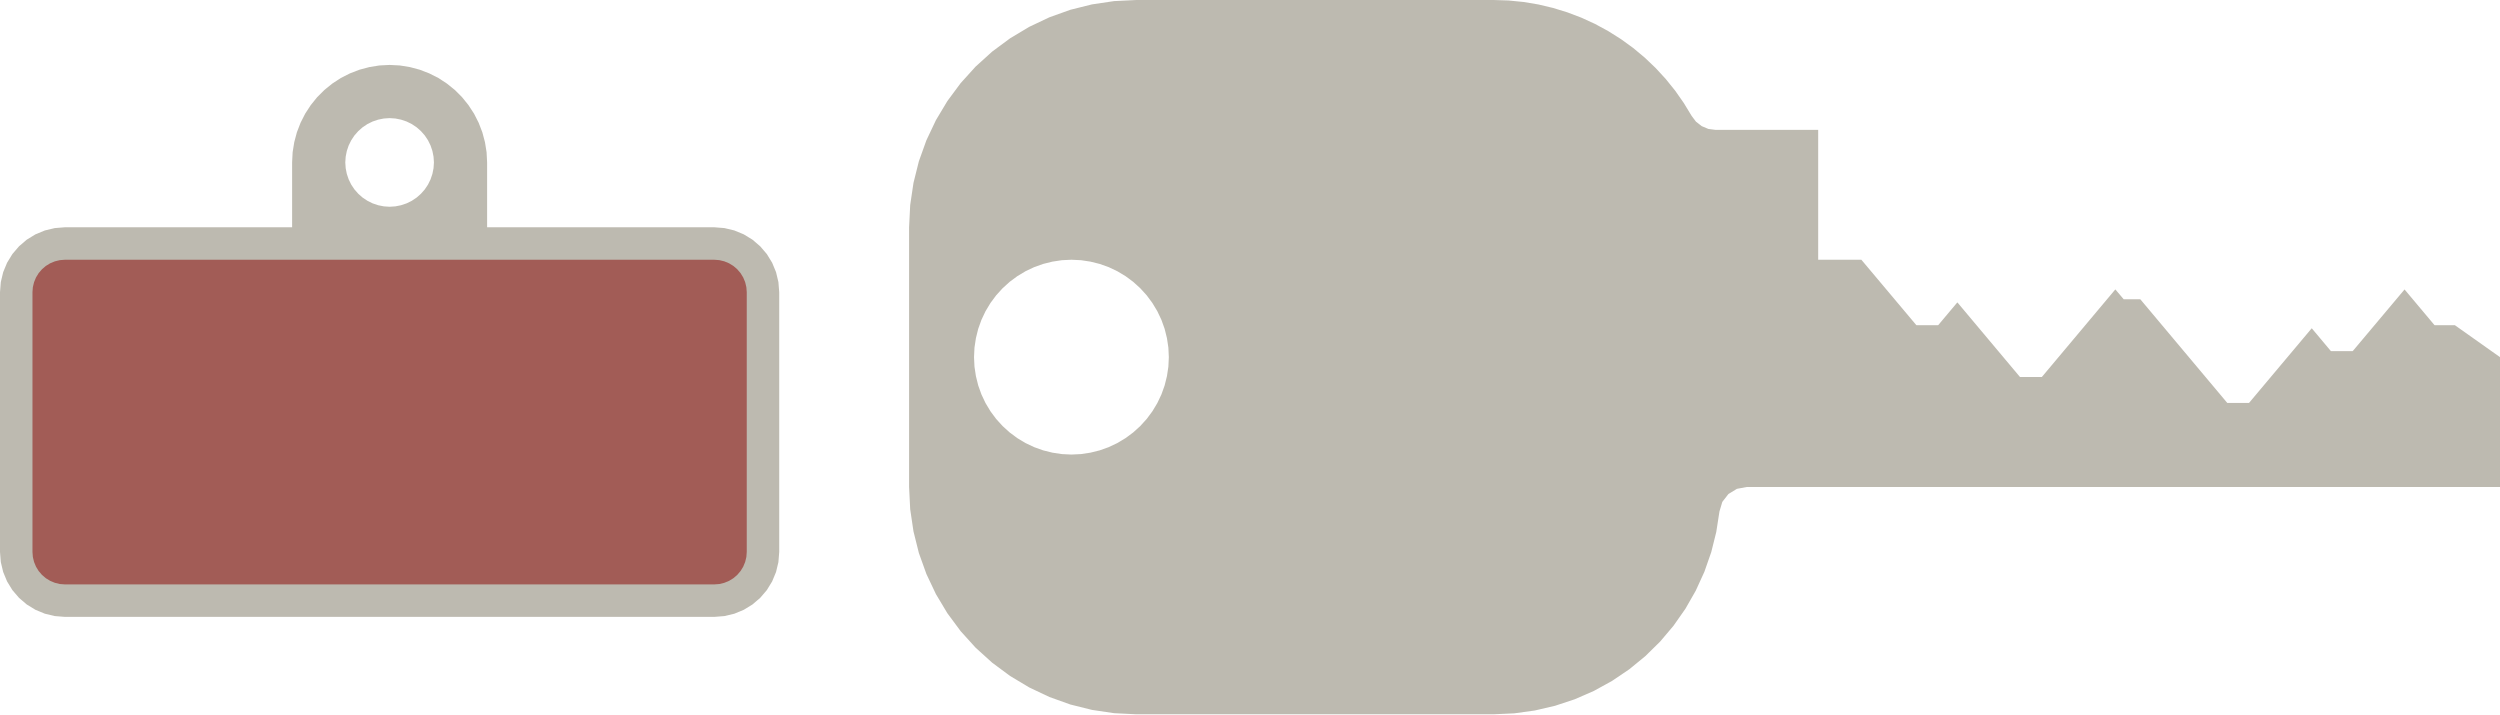
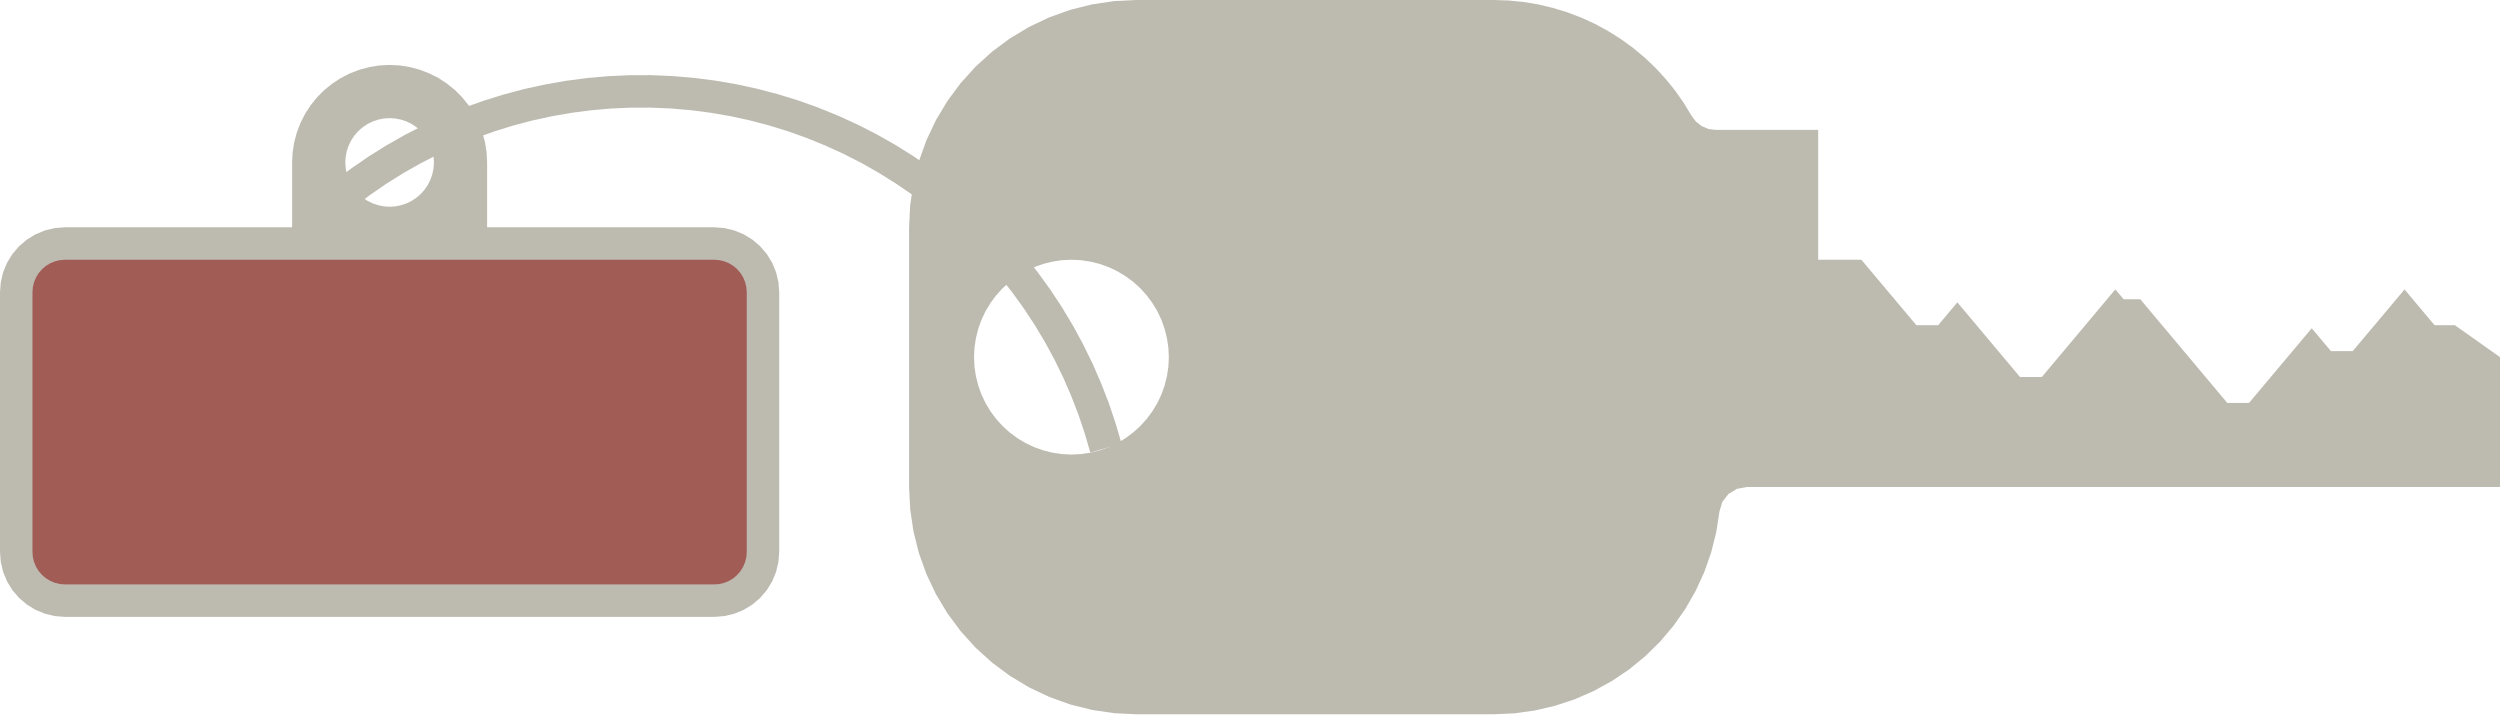
<svg xmlns="http://www.w3.org/2000/svg" width="77" height="22" viewBox="0 0 77 22">
+   <path id="ring" d="M9.62 6.821 L10.093 6.395 L10.585 5.99 L11.093 5.607 L11.617 5.246 L12.157 4.908 L12.71 4.594 L13.276 4.303 L13.855 4.037 L14.444 3.796 L15.043 3.581 L15.651 3.391 L16.266 3.228 L16.888 3.092 L17.515 2.982 L18.146 2.9 L18.78 2.844 L19.416 2.816 L20.053 2.815 L20.689 2.842 L21.323 2.896 L21.954 2.977 L22.582 3.085 L23.204 3.22 L23.819 3.381 L24.428 3.569 L25.027 3.783 L25.617 4.023 L26.196 4.287 L26.763 4.576 L27.317 4.89 L27.857 5.227 L28.382 5.586 L28.892 5.968 L29.384 6.372 L29.859 6.796 L30.315 7.24 L30.751 7.704 L31.167 8.185 L31.562 8.685 L31.935 9.2 L32.286 9.732 L32.613 10.277 L32.917 10.837 L33.197 11.409 L33.451 11.992 L33.681 12.586 L33.884 13.189 L34.062 13.8" fill="none" stroke="#BDBAB0" stroke-width="1" stroke-linejoin="round" />
  <path id="chip rim" d="M22 7 L22.313 7.025 L22.618 7.098 L22.908 7.218 L23.176 7.382 L23.414 7.586 L23.618 7.824 L23.782 8.092 L23.902 8.382 L23.975 8.687 L24 9 L24 17 L23.975 17.313 L23.902 17.618 L23.782 17.908 L23.618 18.176 L23.414 18.414 L23.176 18.618 L22.908 18.782 L22.618 18.902 L22.313 18.975 L22 19 L2 19 L1.687 18.975 L1.382 18.902 L1.092 18.782 L0.824 18.618 L0.586 18.414 L0.382 18.176 L0.218 17.908 L0.098 17.618 L0.025 17.313 L0 17 L0 9 L0.025 8.687 L0.098 8.382 L0.218 8.092 L0.382 7.824 L0.586 7.586 L0.824 7.382 L1.092 7.218 L1.382 7.098 L1.687 7.025 L2 7 Z" fill="#BDBAB0" fill-rule="evenodd" />
  <path id="chip tab" d="M15.003 8 L15.003 5.003 L14.987 4.689 L14.937 4.379 L14.856 4.075 L14.743 3.782 L14.601 3.502 L14.429 3.238 L14.232 2.994 L14.009 2.771 L13.765 2.574 L13.502 2.402 L13.221 2.26 L12.928 2.147 L12.624 2.066 L12.314 2.016 L12 2 L11.686 2.016 L11.376 2.066 L11.072 2.147 L10.779 2.26 L10.498 2.402 L10.235 2.574 L9.991 2.771 L9.768 2.994 L9.571 3.238 L9.399 3.502 L9.257 3.782 L9.144 4.075 L9.063 4.379 L9.013 4.689 L8.997 5.003 L8.997 8 Z M13.365 5.003 L13.353 5.181 L13.318 5.356 L13.261 5.525 L13.182 5.686 L13.083 5.834 L12.965 5.968 L12.831 6.086 L12.683 6.185 L12.522 6.264 L12.353 6.321 L12.178 6.356 L12 6.368 L11.822 6.356 L11.647 6.321 L11.478 6.264 L11.318 6.185 L11.169 6.086 L11.035 5.968 L10.917 5.834 L10.818 5.686 L10.739 5.525 L10.682 5.356 L10.647 5.181 L10.635 5.003 L10.647 4.825 L10.682 4.65 L10.739 4.481 L10.818 4.321 L10.917 4.172 L11.035 4.038 L11.169 3.92 L11.317 3.821 L11.478 3.742 L11.647 3.685 L11.822 3.65 L12 3.638 L12.178 3.65 L12.353 3.685 L12.522 3.742 L12.683 3.821 L12.831 3.92 L12.965 4.038 L13.083 4.172 L13.182 4.32 L13.261 4.481 L13.318 4.65 L13.353 4.825 Z" fill="#BDBAB0" fill-rule="evenodd" />
  <path id="chip fill" d="M22 8 L22.156 8.012 L22.309 8.049 L22.454 8.109 L22.588 8.191 L22.707 8.293 L22.809 8.412 L22.891 8.546 L22.951 8.691 L22.988 8.844 L23 9 L23 17 L22.988 17.156 L22.951 17.309 L22.891 17.454 L22.809 17.588 L22.707 17.707 L22.588 17.809 L22.454 17.891 L22.309 17.951 L22.156 17.988 L22 18 L2 18 L1.844 17.988 L1.691 17.951 L1.546 17.891 L1.412 17.809 L1.293 17.707 L1.191 17.588 L1.109 17.454 L1.049 17.309 L1.012 17.156 L1 17 L1 9 L1.012 8.844 L1.049 8.691 L1.109 8.546 L1.191 8.412 L1.293 8.293 L1.412 8.191 L1.546 8.109 L1.691 8.049 L1.844 8.012 L2 8 Z" fill="#8C0F0D" fill-rule="evenodd" opacity="0.55" />
  <path id="key" d="M53.799 15 L77 15 L77 11 L75.61 10.016 L74.99 10.016 L74.98 10.011 L74.06 8.915 L72.47 10.807 L72.46 10.814 L71.8 10.814 L71.79 10.812 L71.21 10.12 L71.2 10.112 L69.27 12.41 L68.6 12.41 L65.93 9.228 L65.92 9.218 L65.41 9.218 L65.16 8.922 L65.15 8.916 L62.89 11.61 L62.88 11.612 L62.22 11.612 L62.21 11.605 L60.29 9.317 L60.28 9.32 L59.7 10.011 L59.69 10.016 L59.03 10.016 L59.02 10.011 L57.33 8 L56 8 L56 4 L52.838 4 L52.617 3.971 L52.411 3.884 L52.236 3.747 L52.102 3.569 L51.861 3.173 L51.596 2.794 L51.305 2.433 L50.992 2.093 L50.656 1.773 L50.301 1.477 L49.926 1.205 L49.534 0.958 L49.127 0.737 L48.706 0.544 L48.274 0.38 L47.831 0.244 L47.38 0.137 L46.924 0.061 L46.463 0.015 L46 0 L35 0 L34.314 0.034 L33.634 0.135 L32.968 0.301 L32.321 0.533 L31.7 0.827 L31.111 1.18 L30.559 1.589 L30.05 2.05 L29.589 2.559 L29.18 3.111 L28.827 3.7 L28.533 4.321 L28.301 4.968 L28.135 5.634 L28.034 6.314 L28 7 L28 15 L28.034 15.686 L28.135 16.366 L28.301 17.032 L28.533 17.679 L28.827 18.3 L29.18 18.889 L29.589 19.441 L30.05 19.95 L30.559 20.411 L31.111 20.82 L31.7 21.173 L32.321 21.467 L32.968 21.699 L33.634 21.865 L34.314 21.966 L35 22 L46 22 L46.639 21.971 L47.273 21.883 L47.896 21.738 L48.503 21.537 L49.09 21.281 L49.65 20.973 L50.18 20.615 L50.676 20.209 L51.132 19.761 L51.545 19.272 L51.912 18.748 L52.229 18.193 L52.495 17.611 L52.706 17.007 L52.861 16.386 L52.959 15.754 L53.047 15.459 L53.235 15.216 L53.497 15.056 Z M36 11 L35.986 11.294 L35.942 11.585 L35.871 11.871 L35.772 12.148 L35.646 12.414 L35.494 12.667 L35.319 12.903 L35.121 13.121 L34.903 13.319 L34.667 13.494 L34.414 13.646 L34.148 13.772 L33.871 13.871 L33.585 13.942 L33.294 13.986 L33 14 L32.706 13.986 L32.415 13.942 L32.129 13.871 L31.852 13.772 L31.586 13.646 L31.333 13.494 L31.097 13.319 L30.879 13.121 L30.681 12.903 L30.506 12.667 L30.354 12.414 L30.228 12.148 L30.129 11.871 L30.058 11.585 L30.014 11.294 L30 11 L30.014 10.706 L30.058 10.415 L30.129 10.129 L30.228 9.852 L30.354 9.586 L30.506 9.333 L30.681 9.097 L30.879 8.879 L31.097 8.681 L31.333 8.506 L31.586 8.354 L31.852 8.228 L32.129 8.129 L32.415 8.058 L32.706 8.014 L33 8 L33.294 8.014 L33.585 8.058 L33.871 8.129 L34.148 8.228 L34.414 8.354 L34.667 8.506 L34.903 8.681 L35.121 8.879 L35.319 9.097 L35.494 9.333 L35.646 9.586 L35.772 9.852 L35.871 10.129 L35.942 10.415 L35.986 10.706 Z" fill="#BDBAB0" fill-rule="evenodd" />
</svg>
